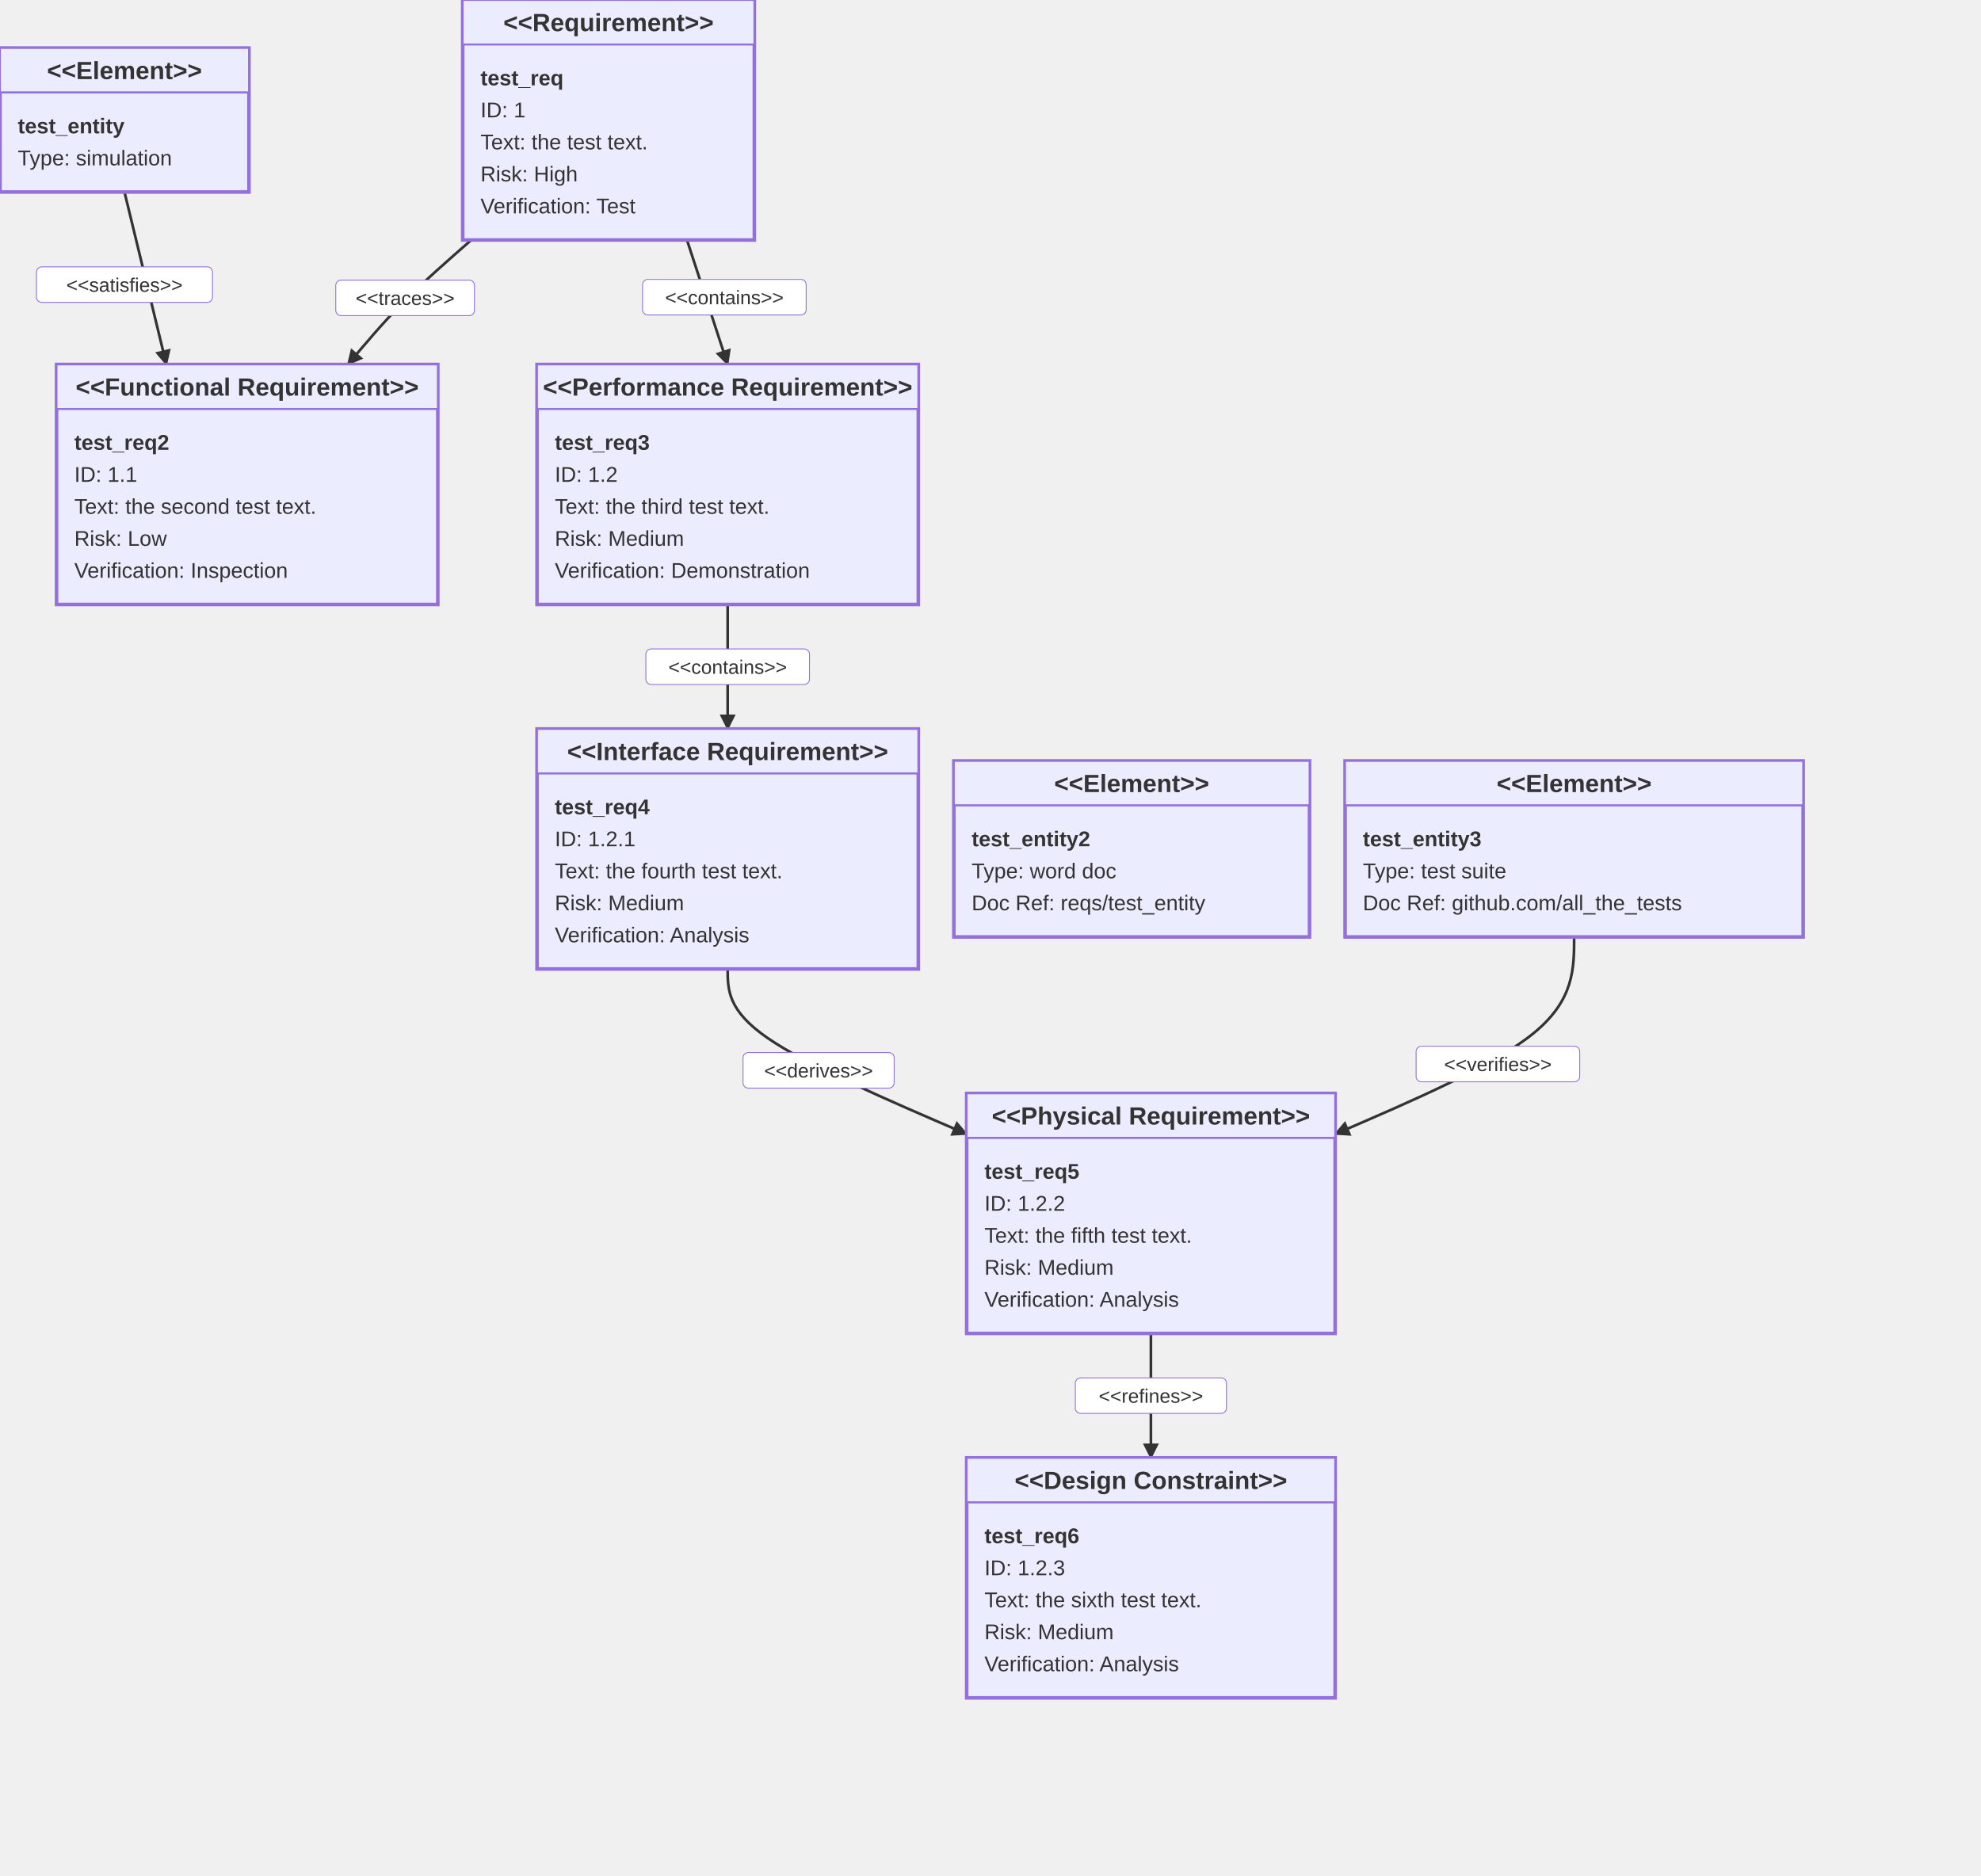
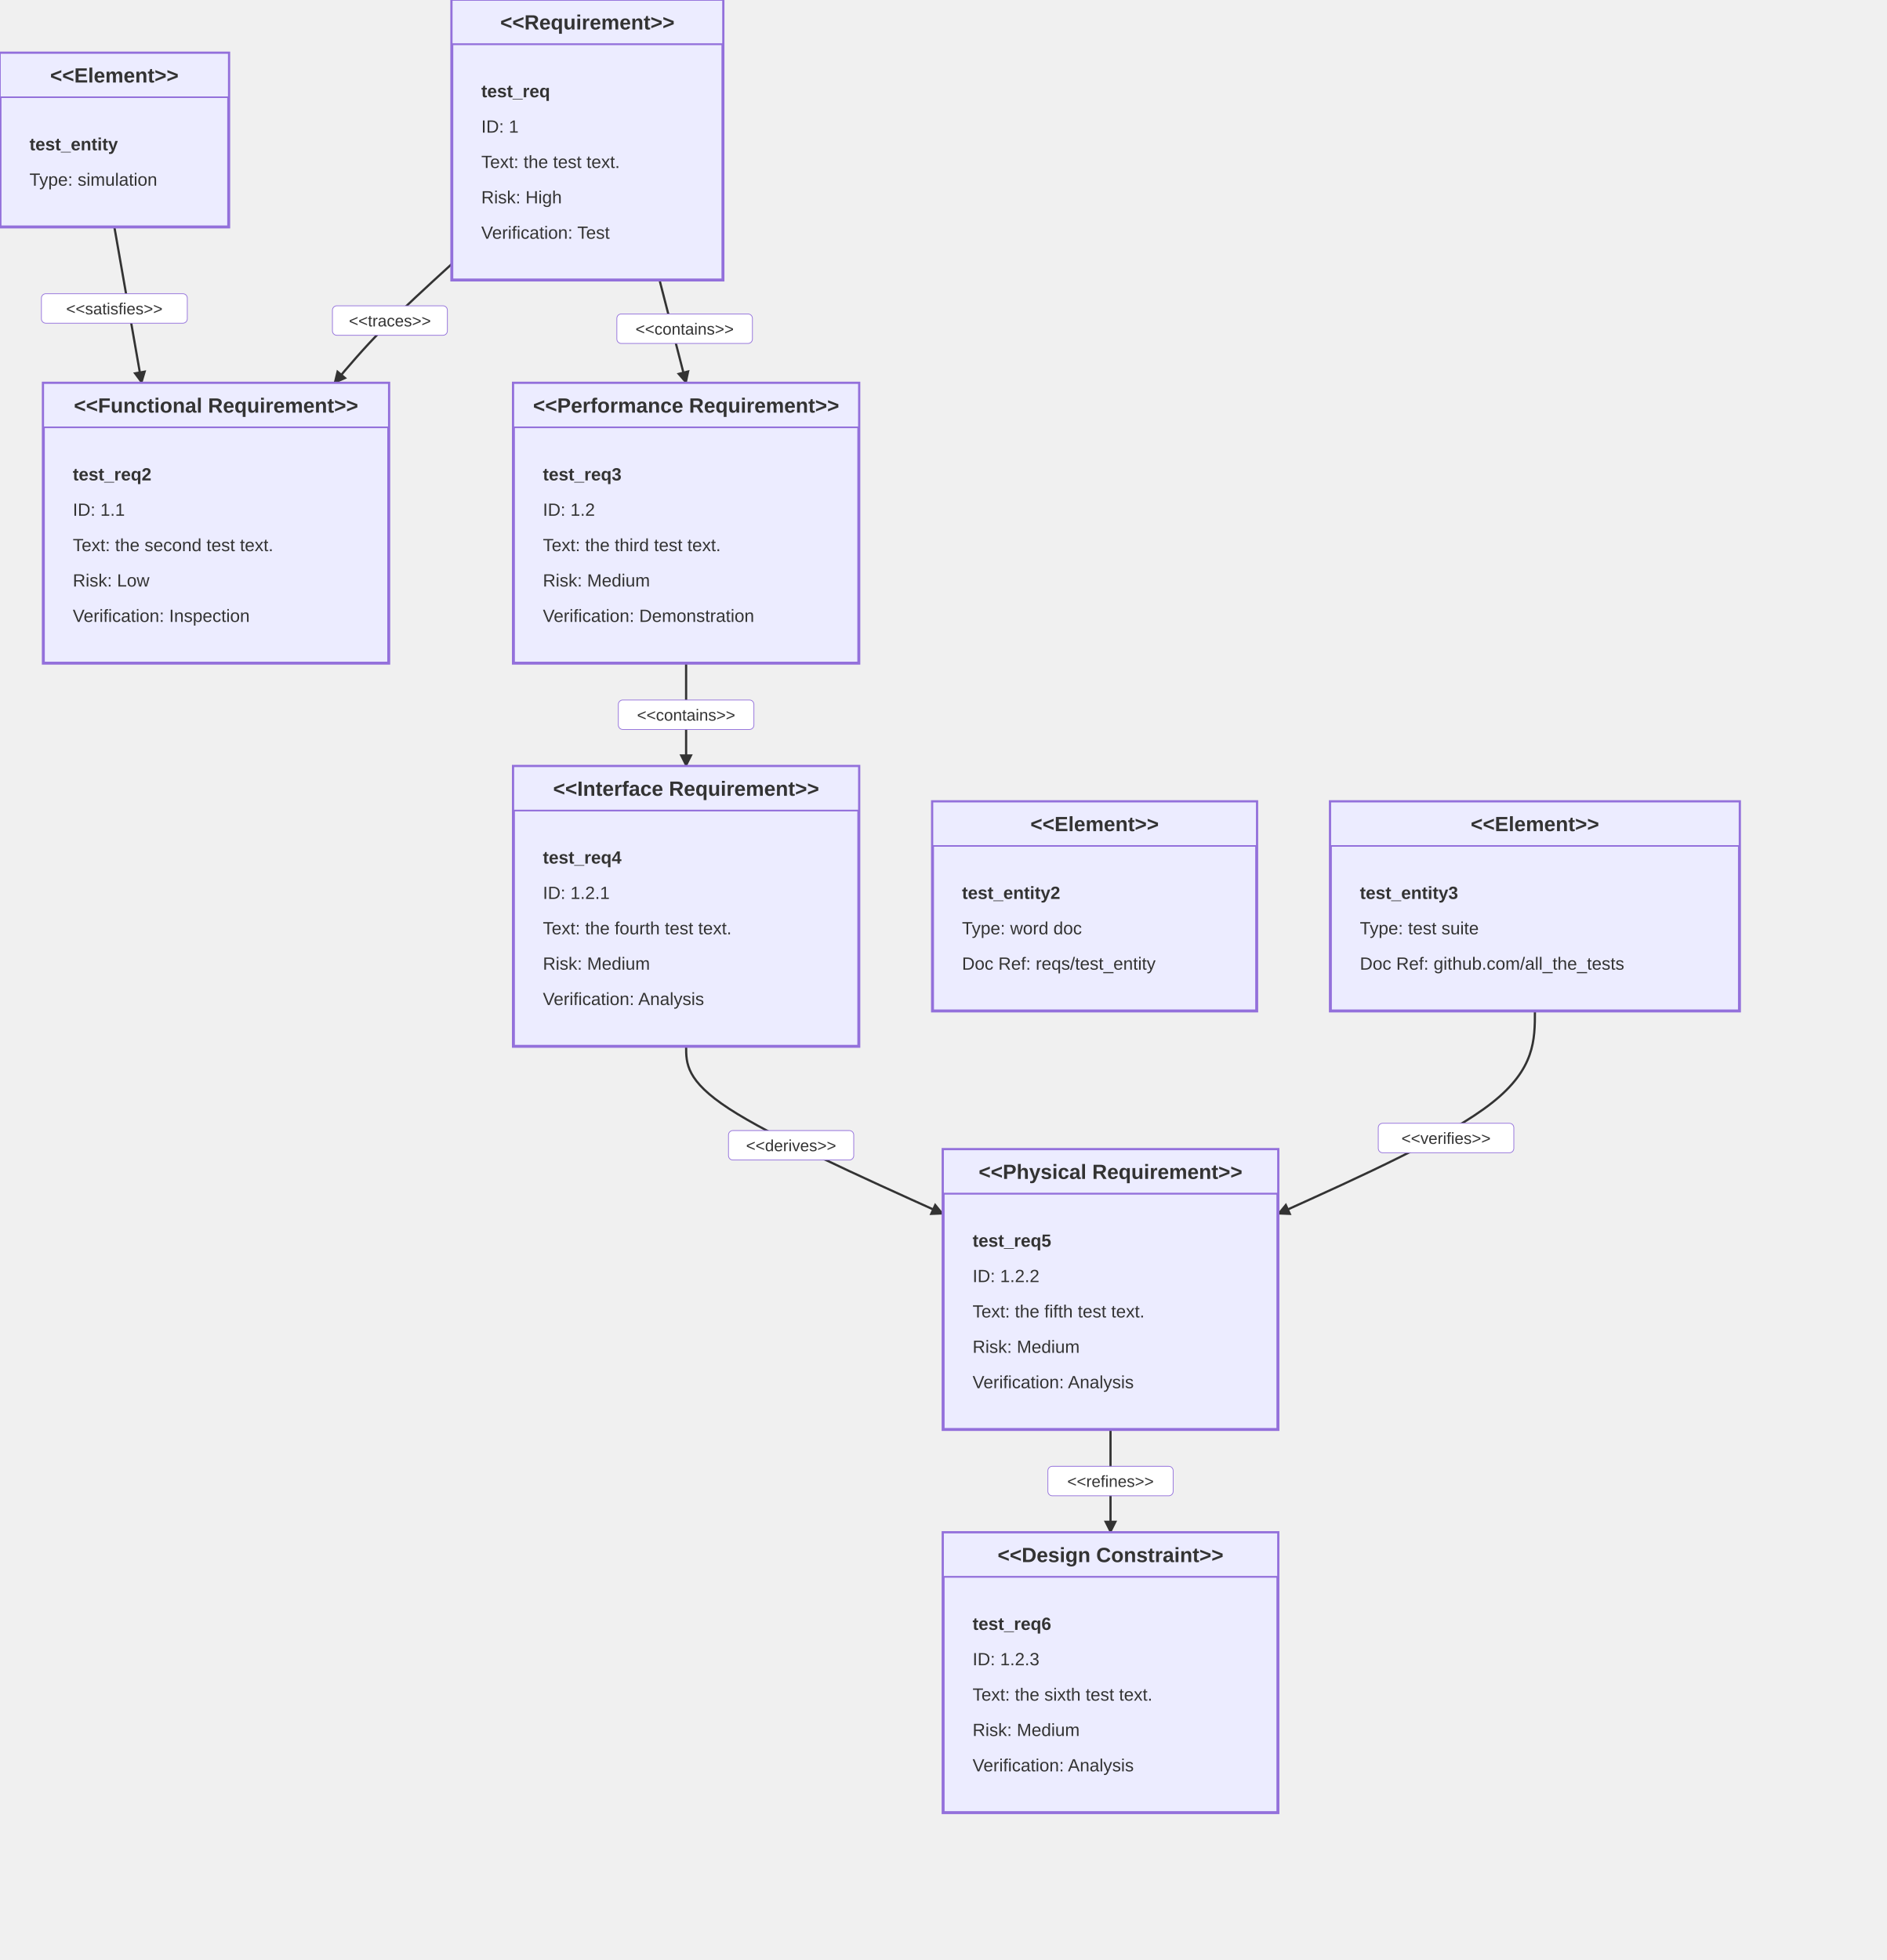
- <svg xmlns="http://www.w3.org/2000/svg" width="1114" height="1055" viewBox="0 0 1114 1055" class="mermaid">
+ <svg xmlns="http://www.w3.org/2000/svg" width="1280.4" height="1330" viewBox="0 0 1280.4 1330" class="mermaid">
  <style>

.mermaid {
  font-family: trebuchet ms, verdana, arial, sans-serif;
  font-size: 16px;
}

.node rect,
.node polygon,
.node circle,
.node ellipse,
.node path {
  fill: #ECECFF;
  stroke: #9370DB;
  stroke-width: 1px;
}

.node line {
  stroke: #9370DB;
  stroke-width: 1px;
}

.node .label {
  fill: #333333;
}

.node text {
  fill: #333333;
  font-family: trebuchet ms, verdana, arial, sans-serif;
  font-size: 16px;
}

.edge-path {
  fill: none;
  stroke: #333333;
  stroke-width: 1px;
}

.edge-label {
  fill: #333333;
  font-family: trebuchet ms, verdana, arial, sans-serif;
}

.edge-label-bg {
  fill: rgba(232, 232, 232, 0.8);
}

.subgraph {
  fill: #ffffde;
  stroke: #aaaa33;
  stroke-width: 1px;
}

.subgraph-title {
  fill: #333333;
  font-weight: bold;
}

.cluster rect {
  fill: #ffffde;
  stroke: #aaaa33;
  stroke-width: 1px;
  rx: 5px;
  ry: 5px;
}

.cluster-label {
  fill: #333333;
  font-family: trebuchet ms, verdana, arial, sans-serif;
  font-size: 16px;
  font-weight: bold;
}

marker path {
  fill: #333333;
  stroke: #333333;
}


.requirement-box {
  fill: #ECECFF;
  stroke: #9370DB;
}

.requirement-header {
  fill: #ECECFF;
  stroke: #9370DB;
}

.requirement-type {
  fill: #333333;
  font-weight: bold;
}

.requirement-name {
  fill: #333333;
}

.requirement-attr {
  fill: #333333;
}

.element-box {
  fill: #ECECFF;
  stroke: #9370DB;
}

.element-header {
  fill: #ECECFF;
  stroke: #9370DB;
}

.element-type {
  fill: #333333;
  font-weight: bold;
}

.element-name {
  fill: #333333;
}

.element-attr {
  fill: #333333;
}

.divider {
  stroke: #9370DB;
}

.relationship-line {
  fill: none;
  stroke: #333333;
  stroke-width: 1.5;
}

.relationship-label {
  fill: #333333;
}

.relationship-label-bg {
  fill: #ffffff;
  stroke: #9370DB;
  stroke-width: 0.5;
}

.marker {
  fill: #333333;
  stroke: none;
}

  </style>
  <defs>
    <marker id="requirement-arrow" viewBox="0 0 10 10" refX="9" refY="5" markerWidth="6" markerHeight="6" orient="auto">
      <path d="M0,0 L10,5 L0,10 z" class="marker" />
    </marker>
    <marker id="requirement-contains" viewBox="0 0 20 20" refX="18" refY="10" markerWidth="10" markerHeight="10" orient="auto">
      <path d="M0,10 L10,0 L20,10 L10,20 z" class="marker" />
    </marker>
  </defs>
  <g class="root">
    <g class="clusters">

    </g>
    <g class="edgePaths">

    </g>
    <g class="edgeLabels">

    </g>
    <g class="nodes">

    </g>
    <g class="relationship">
-       <path d="M 70.00 108.00 L 93.56 205.00" class="relationship-line" marker-end="url(#requirement-arrow)" />
-       <rect x="20.5" y="150.096" width="99" height="20" rx="3" ry="3" class="relationship-label-bg" />
-       <text x="70" y="164.096" class="relationship-label" font-size="11" text-anchor="middle">&lt;&lt;satisfies&gt;&gt;</text>
-     </g>
-     <g class="relationship">
-       <path d="M 265.02 135.00 C 251.68 146.67, 238.34 158.33, 226.78 170.00 C 215.21 181.67, 205.42 193.33, 195.63 205.00" class="relationship-line" marker-end="url(#requirement-arrow)" />
-       <rect x="188.814" y="157.539" width="78" height="20" rx="3" ry="3" class="relationship-label-bg" />
-       <text x="227.814" y="171.539" class="relationship-label" text-anchor="middle" font-size="11">&lt;&lt;traces&gt;&gt;</text>
-     </g>
-     <g class="relationship">
-       <path d="M 386.32 135.00 L 409.20 205.00" class="relationship-line" marker-end="url(#requirement-arrow)" />
-       <rect x="361.336" y="157.148" width="92" height="20" rx="3" ry="3" class="relationship-label-bg" />
-       <text x="407.336" y="171.148" class="relationship-label" text-anchor="middle" font-size="11">&lt;&lt;contains&gt;&gt;</text>
-     </g>
-     <g class="relationship">
-       <path d="M 409.20 340.00 C 409.20 351.67, 409.20 363.33, 409.20 375.00 C 409.20 386.67, 409.20 398.33, 409.20 410.00" class="relationship-line" marker-end="url(#requirement-arrow)" />
-       <rect x="363.2" y="365" width="92" height="20" rx="3" ry="3" class="relationship-label-bg" />
-       <text x="409.2" y="379" class="relationship-label" text-anchor="middle" font-size="11">&lt;&lt;contains&gt;&gt;</text>
-     </g>
-     <g class="relationship">
-       <path d="M 409.20 545.00 C 409.20 556.67, 409.20 568.33, 431.60 583.81 C 454.00 599.29, 498.80 618.59, 543.60 637.88" class="relationship-line" marker-end="url(#requirement-arrow)" />
-       <rect x="417.827" y="592.019" width="85" height="20" rx="3" ry="3" class="relationship-label-bg" />
-       <text x="460.327" y="606.019" class="relationship-label" font-size="11" text-anchor="middle">&lt;&lt;derives&gt;&gt;</text>
-     </g>
-     <g class="relationship">
-       <path d="M 647.20 750.00 C 647.20 761.67, 647.20 773.33, 647.20 785.00 C 647.20 796.67, 647.20 808.33, 647.20 820.00" class="relationship-line" marker-end="url(#requirement-arrow)" />
-       <rect x="604.7" y="775" width="85" height="20" rx="3" ry="3" class="relationship-label-bg" />
-       <text x="647.2" y="789" class="relationship-label" text-anchor="middle" font-size="11">&lt;&lt;refines&gt;&gt;</text>
-     </g>
-     <g class="relationship">
-       <path d="M 885.20 527.00 C 885.20 544.67, 885.20 562.33, 862.80 580.81 C 840.40 599.29, 795.60 618.59, 750.80 637.88" class="relationship-line" marker-end="url(#requirement-arrow)" />
-       <rect x="796.339" y="588.459" width="92" height="20" rx="3" ry="3" class="relationship-label-bg" />
-       <text x="842.339" y="602.459" class="relationship-label" font-size="11" text-anchor="middle">&lt;&lt;verifies&gt;&gt;</text>
+       <path d="M 77.60 154.00 L 96.18 260.00" class="relationship-line" marker-end="url(#requirement-arrow)" />
+       <rect x="28.1" y="199.312" width="99" height="20" rx="3" ry="3" class="relationship-label-bg" />
+       <text x="77.6" y="213.312" class="relationship-label" font-size="11" text-anchor="middle">&lt;&lt;satisfies&gt;&gt;</text>
+     </g>
+     <g class="relationship">
+       <path d="M 306.60 179.11 C 289.87 194.40, 273.13 209.70, 259.84 223.18 C 246.55 236.67, 236.69 248.33, 226.84 260.00" class="relationship-line" marker-end="url(#requirement-arrow)" />
+       <rect x="225.593" y="207.51" width="78" height="20" rx="3" ry="3" class="relationship-label-bg" />
+       <text x="264.593" y="221.51" class="relationship-label" font-size="11" text-anchor="middle">&lt;&lt;traces&gt;&gt;</text>
+     </g>
+     <g class="relationship">
+       <path d="M 447.56 190.00 L 465.60 260.00" class="relationship-line" marker-end="url(#requirement-arrow)" />
+       <rect x="418.598" y="213.056" width="92" height="20" rx="3" ry="3" class="relationship-label-bg" />
+       <text x="464.598" y="227.056" class="relationship-label" font-size="11" text-anchor="middle">&lt;&lt;contains&gt;&gt;</text>
+     </g>
+     <g class="relationship">
+       <path d="M 465.60 450.00 C 465.60 461.67, 465.60 473.33, 465.60 485.00 C 465.60 496.67, 465.60 508.33, 465.60 520.00" class="relationship-line" marker-end="url(#requirement-arrow)" />
+       <rect x="419.6" y="475" width="92" height="20" rx="3" ry="3" class="relationship-label-bg" />
+       <text x="465.6" y="489" class="relationship-label" font-size="11" text-anchor="middle">&lt;&lt;contains&gt;&gt;</text>
+     </g>
+     <g class="relationship">
+       <path d="M 465.60 710.00 C 465.60 721.67, 465.60 733.33, 494.67 752.29 C 523.73 771.24, 581.87 797.48, 640.00 823.72" class="relationship-line" marker-end="url(#requirement-arrow)" />
+       <rect x="494.35" y="767.161" width="85" height="20" rx="3" ry="3" class="relationship-label-bg" />
+       <text x="536.85" y="781.161" class="relationship-label" text-anchor="middle" font-size="11">&lt;&lt;derives&gt;&gt;</text>
+     </g>
+     <g class="relationship">
+       <path d="M 753.60 970.00 C 753.60 981.67, 753.60 993.33, 753.60 1005.00 C 753.60 1016.67, 753.60 1028.33, 753.60 1040.00" class="relationship-line" marker-end="url(#requirement-arrow)" />
+       <rect x="711.1" y="995" width="85" height="20" rx="3" ry="3" class="relationship-label-bg" />
+       <text x="753.6" y="1009" class="relationship-label" text-anchor="middle" font-size="11">&lt;&lt;refines&gt;&gt;</text>
+     </g>
+     <g class="relationship">
+       <path d="M 1041.60 686.00 C 1041.60 705.67, 1041.60 725.33, 1012.53 748.29 C 983.47 771.24, 925.33 797.48, 867.20 823.72" class="relationship-line" marker-end="url(#requirement-arrow)" />
+       <rect x="935.288" y="762.224" width="92" height="20" rx="3" ry="3" class="relationship-label-bg" />
+       <text x="981.288" y="776.224" class="relationship-label" text-anchor="middle" font-size="11">&lt;&lt;verifies&gt;&gt;</text>
+     </g>
+     <g class="requirement-node" id="test_req">
+       <rect x="306.6" y="0" width="184" height="190" rx="0" ry="0" class="requirement-box" fill="#ECECFF" stroke-width="2" stroke="#9370DB" />
+       <rect x="306.6" y="0" width="184" height="30" rx="0" ry="0" class="requirement-header" stroke="#9370DB" fill="#ECECFF" />
+       <line x1="306.6" y1="30" x2="490.6" y2="30" class="divider" stroke-width="1" stroke="#9370DB" />
+       <text x="398.6" y="20" class="requirement-type" text-anchor="middle" font-size="14">&lt;&lt;Requirement&gt;&gt;</text>
+       <text x="326.6" y="66" class="requirement-name" font-size="12" font-weight="bold" text-anchor="start">test_req</text>
+       <text x="326.6" y="90" class="requirement-attr" font-size="12" text-anchor="start">ID: 1</text>
+       <text x="326.6" y="114" class="requirement-attr" font-size="12" text-anchor="start">Text: the test text.</text>
+       <text x="326.6" y="138" class="requirement-attr" text-anchor="start" font-size="12">Risk: High</text>
+       <text x="326.6" y="162" class="requirement-attr" font-size="12" text-anchor="start">Verification: Test</text>
+     </g>
+     <g class="requirement-node" id="test_req4">
+       <rect x="348.4" y="520" width="234.4" height="190" rx="0" ry="0" class="requirement-box" fill="#ECECFF" stroke-width="2" stroke="#9370DB" />
+       <rect x="348.4" y="520" width="234.4" height="30" rx="0" ry="0" class="requirement-header" fill="#ECECFF" stroke="#9370DB" />
+       <line x1="348.4" y1="550" x2="582.8" y2="550" class="divider" stroke="#9370DB" stroke-width="1" />
+       <text x="465.6" y="540" class="requirement-type" font-size="14" text-anchor="middle">&lt;&lt;Interface Requirement&gt;&gt;</text>
+       <text x="368.4" y="586" class="requirement-name" font-weight="bold" text-anchor="start" font-size="12">test_req4</text>
+       <text x="368.4" y="610" class="requirement-attr" text-anchor="start" font-size="12">ID: 1.2.1</text>
+       <text x="368.4" y="634" class="requirement-attr" text-anchor="start" font-size="12">Text: the fourth test text.</text>
+       <text x="368.4" y="658" class="requirement-attr" font-size="12" text-anchor="start">Risk: Medium</text>
+       <text x="368.4" y="682" class="requirement-attr" font-size="12" text-anchor="start">Verification: Analysis</text>
+     </g>
+     <g class="requirement-node" id="test_req5">
+       <rect x="640" y="780" width="227.2" height="190" rx="0" ry="0" class="requirement-box" stroke="#9370DB" fill="#ECECFF" stroke-width="2" />
+       <rect x="640" y="780" width="227.2" height="30" rx="0" ry="0" class="requirement-header" stroke="#9370DB" fill="#ECECFF" />
+       <line x1="640" y1="810" x2="867.2" y2="810" class="divider" stroke-width="1" stroke="#9370DB" />
+       <text x="753.6" y="800" class="requirement-type" text-anchor="middle" font-size="14">&lt;&lt;Physical Requirement&gt;&gt;</text>
+       <text x="660" y="846" class="requirement-name" text-anchor="start" font-weight="bold" font-size="12">test_req5</text>
+       <text x="660" y="870" class="requirement-attr" font-size="12" text-anchor="start">ID: 1.2.2</text>
+       <text x="660" y="894" class="requirement-attr" font-size="12" text-anchor="start">Text: the fifth test text.</text>
+       <text x="660" y="918" class="requirement-attr" font-size="12" text-anchor="start">Risk: Medium</text>
+       <text x="660" y="942" class="requirement-attr" text-anchor="start" font-size="12">Verification: Analysis</text>
    </g>
    <g class="requirement-node" id="test_req6">
-       <rect x="543.6" y="820" width="207.2" height="135" rx="0" ry="0" class="requirement-box" stroke-width="2" />
-       <rect x="543.6" y="820" width="207.2" height="25" rx="0" ry="0" class="requirement-header" />
-       <line x1="543.6" y1="845" x2="750.8" y2="845" class="divider" stroke-width="1" />
-       <text x="647.2" y="837.5" class="requirement-type" text-anchor="middle" font-size="14">&lt;&lt;Design Constraint&gt;&gt;</text>
-       <text x="553.6" y="868" class="requirement-name" font-weight="bold" text-anchor="start" font-size="12">test_req6</text>
-       <text x="553.6" y="886" class="requirement-attr" font-size="12" text-anchor="start">ID: 1.2.3</text>
-       <text x="553.6" y="904" class="requirement-attr" text-anchor="start" font-size="12">Text: the sixth test text.</text>
-       <text x="553.6" y="922" class="requirement-attr" text-anchor="start" font-size="12">Risk: Medium</text>
-       <text x="553.6" y="940" class="requirement-attr" text-anchor="start" font-size="12">Verification: Analysis</text>
-     </g>
-     <g class="requirement-node" id="test_req5">
-       <rect x="543.6" y="615" width="207.2" height="135" rx="0" ry="0" class="requirement-box" stroke-width="2" />
-       <rect x="543.6" y="615" width="207.2" height="25" rx="0" ry="0" class="requirement-header" />
-       <line x1="543.6" y1="640" x2="750.8" y2="640" class="divider" stroke-width="1" />
-       <text x="647.2" y="632.5" class="requirement-type" font-size="14" text-anchor="middle">&lt;&lt;Physical Requirement&gt;&gt;</text>
-       <text x="553.6" y="663" class="requirement-name" font-size="12" font-weight="bold" text-anchor="start">test_req5</text>
-       <text x="553.6" y="681" class="requirement-attr" text-anchor="start" font-size="12">ID: 1.2.2</text>
-       <text x="553.6" y="699" class="requirement-attr" text-anchor="start" font-size="12">Text: the fifth test text.</text>
-       <text x="553.6" y="717" class="requirement-attr" text-anchor="start" font-size="12">Risk: Medium</text>
-       <text x="553.6" y="735" class="requirement-attr" font-size="12" text-anchor="start">Verification: Analysis</text>
+       <rect x="640" y="1040" width="227.2" height="190" rx="0" ry="0" class="requirement-box" stroke="#9370DB" stroke-width="2" fill="#ECECFF" />
+       <rect x="640" y="1040" width="227.2" height="30" rx="0" ry="0" class="requirement-header" fill="#ECECFF" stroke="#9370DB" />
+       <line x1="640" y1="1070" x2="867.2" y2="1070" class="divider" stroke="#9370DB" stroke-width="1" />
+       <text x="753.6" y="1060" class="requirement-type" font-size="14" text-anchor="middle">&lt;&lt;Design Constraint&gt;&gt;</text>
+       <text x="660" y="1106" class="requirement-name" font-size="12" font-weight="bold" text-anchor="start">test_req6</text>
+       <text x="660" y="1130" class="requirement-attr" text-anchor="start" font-size="12">ID: 1.2.3</text>
+       <text x="660" y="1154" class="requirement-attr" text-anchor="start" font-size="12">Text: the sixth test text.</text>
+       <text x="660" y="1178" class="requirement-attr" font-size="12" text-anchor="start">Risk: Medium</text>
+       <text x="660" y="1202" class="requirement-attr" font-size="12" text-anchor="start">Verification: Analysis</text>
    </g>
    <g class="requirement-node" id="test_req2">
-       <rect x="31.8" y="205" width="214.4" height="135" rx="0" ry="0" class="requirement-box" stroke-width="2" />
-       <rect x="31.8" y="205" width="214.4" height="25" rx="0" ry="0" class="requirement-header" />
-       <line x1="31.8" y1="230" x2="246.2" y2="230" class="divider" stroke-width="1" />
-       <text x="139" y="222.5" class="requirement-type" text-anchor="middle" font-size="14">&lt;&lt;Functional Requirement&gt;&gt;</text>
-       <text x="41.8" y="253" class="requirement-name" text-anchor="start" font-size="12" font-weight="bold">test_req2</text>
-       <text x="41.8" y="271" class="requirement-attr" text-anchor="start" font-size="12">ID: 1.1</text>
-       <text x="41.8" y="289" class="requirement-attr" text-anchor="start" font-size="12">Text: the second test text.</text>
-       <text x="41.8" y="307" class="requirement-attr" font-size="12" text-anchor="start">Risk: Low</text>
-       <text x="41.8" y="325" class="requirement-attr" text-anchor="start" font-size="12">Verification: Inspection</text>
+       <rect x="29.4" y="260" width="234.4" height="190" rx="0" ry="0" class="requirement-box" stroke-width="2" fill="#ECECFF" stroke="#9370DB" />
+       <rect x="29.4" y="260" width="234.4" height="30" rx="0" ry="0" class="requirement-header" stroke="#9370DB" fill="#ECECFF" />
+       <line x1="29.4" y1="290" x2="263.8" y2="290" class="divider" stroke="#9370DB" stroke-width="1" />
+       <text x="146.6" y="280" class="requirement-type" font-size="14" text-anchor="middle">&lt;&lt;Functional Requirement&gt;&gt;</text>
+       <text x="49.4" y="326" class="requirement-name" font-weight="bold" text-anchor="start" font-size="12">test_req2</text>
+       <text x="49.4" y="350" class="requirement-attr" font-size="12" text-anchor="start">ID: 1.1</text>
+       <text x="49.4" y="374" class="requirement-attr" font-size="12" text-anchor="start">Text: the second test text.</text>
+       <text x="49.4" y="398" class="requirement-attr" text-anchor="start" font-size="12">Risk: Low</text>
+       <text x="49.4" y="422" class="requirement-attr" text-anchor="start" font-size="12">Verification: Inspection</text>
    </g>
    <g class="requirement-node" id="test_req3">
-       <rect x="302" y="205" width="214.4" height="135" rx="0" ry="0" class="requirement-box" stroke-width="2" />
-       <rect x="302" y="205" width="214.4" height="25" rx="0" ry="0" class="requirement-header" />
-       <line x1="302" y1="230" x2="516.4" y2="230" class="divider" stroke-width="1" />
-       <text x="409.2" y="222.5" class="requirement-type" text-anchor="middle" font-size="14">&lt;&lt;Performance Requirement&gt;&gt;</text>
-       <text x="312" y="253" class="requirement-name" font-size="12" font-weight="bold" text-anchor="start">test_req3</text>
-       <text x="312" y="271" class="requirement-attr" font-size="12" text-anchor="start">ID: 1.2</text>
-       <text x="312" y="289" class="requirement-attr" text-anchor="start" font-size="12">Text: the third test text.</text>
-       <text x="312" y="307" class="requirement-attr" font-size="12" text-anchor="start">Risk: Medium</text>
-       <text x="312" y="325" class="requirement-attr" text-anchor="start" font-size="12">Verification: Demonstration</text>
-     </g>
-     <g class="requirement-node" id="test_req">
-       <rect x="260.2" y="0" width="164" height="135" rx="0" ry="0" class="requirement-box" stroke-width="2" />
-       <rect x="260.2" y="0" width="164" height="25" rx="0" ry="0" class="requirement-header" />
-       <line x1="260.2" y1="25" x2="424.2" y2="25" class="divider" stroke-width="1" />
-       <text x="342.2" y="17.5" class="requirement-type" text-anchor="middle" font-size="14">&lt;&lt;Requirement&gt;&gt;</text>
-       <text x="270.2" y="48" class="requirement-name" text-anchor="start" font-size="12" font-weight="bold">test_req</text>
-       <text x="270.2" y="66" class="requirement-attr" text-anchor="start" font-size="12">ID: 1</text>
-       <text x="270.2" y="84" class="requirement-attr" text-anchor="start" font-size="12">Text: the test text.</text>
-       <text x="270.2" y="102" class="requirement-attr" font-size="12" text-anchor="start">Risk: High</text>
-       <text x="270.2" y="120" class="requirement-attr" text-anchor="start" font-size="12">Verification: Test</text>
-     </g>
-     <g class="requirement-node" id="test_req4">
-       <rect x="302" y="410" width="214.4" height="135" rx="0" ry="0" class="requirement-box" stroke-width="2" />
-       <rect x="302" y="410" width="214.4" height="25" rx="0" ry="0" class="requirement-header" />
-       <line x1="302" y1="435" x2="516.4" y2="435" class="divider" stroke-width="1" />
-       <text x="409.2" y="427.5" class="requirement-type" text-anchor="middle" font-size="14">&lt;&lt;Interface Requirement&gt;&gt;</text>
-       <text x="312" y="458" class="requirement-name" font-size="12" font-weight="bold" text-anchor="start">test_req4</text>
-       <text x="312" y="476" class="requirement-attr" font-size="12" text-anchor="start">ID: 1.2.1</text>
-       <text x="312" y="494" class="requirement-attr" text-anchor="start" font-size="12">Text: the fourth test text.</text>
-       <text x="312" y="512" class="requirement-attr" font-size="12" text-anchor="start">Risk: Medium</text>
-       <text x="312" y="530" class="requirement-attr" text-anchor="start" font-size="12">Verification: Analysis</text>
+       <rect x="348.4" y="260" width="234.4" height="190" rx="0" ry="0" class="requirement-box" fill="#ECECFF" stroke-width="2" stroke="#9370DB" />
+       <rect x="348.4" y="260" width="234.4" height="30" rx="0" ry="0" class="requirement-header" stroke="#9370DB" fill="#ECECFF" />
+       <line x1="348.4" y1="290" x2="582.8" y2="290" class="divider" stroke-width="1" stroke="#9370DB" />
+       <text x="465.6" y="280" class="requirement-type" font-size="14" text-anchor="middle">&lt;&lt;Performance Requirement&gt;&gt;</text>
+       <text x="368.4" y="326" class="requirement-name" font-weight="bold" font-size="12" text-anchor="start">test_req3</text>
+       <text x="368.4" y="350" class="requirement-attr" font-size="12" text-anchor="start">ID: 1.2</text>
+       <text x="368.4" y="374" class="requirement-attr" text-anchor="start" font-size="12">Text: the third test text.</text>
+       <text x="368.4" y="398" class="requirement-attr" font-size="12" text-anchor="start">Risk: Medium</text>
+       <text x="368.4" y="422" class="requirement-attr" font-size="12" text-anchor="start">Verification: Demonstration</text>
+     </g>
+     <g class="element-node" id="test_entity">
+       <rect x="0" y="36" width="155.2" height="118" rx="0" ry="0" class="element-box" stroke-width="2" fill="#ECECFF" stroke="#9370DB" />
+       <rect x="0" y="36" width="155.2" height="30" rx="0" ry="0" class="element-header" stroke="#9370DB" fill="#ECECFF" />
+       <line x1="0" y1="66" x2="155.2" y2="66" class="divider" stroke="#9370DB" stroke-width="1" />
+       <text x="77.6" y="56" class="element-type" text-anchor="middle" font-size="14">&lt;&lt;Element&gt;&gt;</text>
+       <text x="20" y="102" class="element-name" text-anchor="start" font-size="12" font-weight="bold">test_entity</text>
+       <text x="20" y="126" class="element-attr" text-anchor="start" font-size="12">Type: simulation</text>
+     </g>
+     <g class="element-node" id="test_entity2">
+       <rect x="632.8" y="544" width="220" height="142" rx="0" ry="0" class="element-box" fill="#ECECFF" stroke-width="2" stroke="#9370DB" />
+       <rect x="632.8" y="544" width="220" height="30" rx="0" ry="0" class="element-header" stroke="#9370DB" fill="#ECECFF" />
+       <line x1="632.8" y1="574" x2="852.8" y2="574" class="divider" stroke="#9370DB" stroke-width="1" />
+       <text x="742.8" y="564" class="element-type" font-size="14" text-anchor="middle">&lt;&lt;Element&gt;&gt;</text>
+       <text x="652.8" y="610" class="element-name" font-weight="bold" text-anchor="start" font-size="12">test_entity2</text>
+       <text x="652.8" y="634" class="element-attr" font-size="12" text-anchor="start">Type: word doc</text>
+       <text x="652.8" y="658" class="element-attr" font-size="12" text-anchor="start">Doc Ref: reqs/test_entity</text>
    </g>
    <g class="element-node" id="test_entity3">
-       <rect x="756.4" y="428" width="257.6" height="99" rx="0" ry="0" class="element-box" stroke-width="2" />
-       <rect x="756.4" y="428" width="257.6" height="25" rx="0" ry="0" class="element-header" />
-       <line x1="756.4" y1="453" x2="1014" y2="453" class="divider" stroke-width="1" />
-       <text x="885.2" y="445.5" class="element-type" text-anchor="middle" font-size="14">&lt;&lt;Element&gt;&gt;</text>
-       <text x="766.4" y="476" class="element-name" font-weight="bold" font-size="12" text-anchor="start">test_entity3</text>
-       <text x="766.4" y="494" class="element-attr" text-anchor="start" font-size="12">Type: test suite</text>
-       <text x="766.4" y="512" class="element-attr" font-size="12" text-anchor="start">Doc Ref: github.com/all_the_tests</text>
-     </g>
-     <g class="element-node" id="test_entity2">
-       <rect x="536.4" y="428" width="200" height="99" rx="0" ry="0" class="element-box" stroke-width="2" />
-       <rect x="536.4" y="428" width="200" height="25" rx="0" ry="0" class="element-header" />
-       <line x1="536.4" y1="453" x2="736.4" y2="453" class="divider" stroke-width="1" />
-       <text x="636.4" y="445.5" class="element-type" text-anchor="middle" font-size="14">&lt;&lt;Element&gt;&gt;</text>
-       <text x="546.4" y="476" class="element-name" font-size="12" font-weight="bold" text-anchor="start">test_entity2</text>
-       <text x="546.4" y="494" class="element-attr" text-anchor="start" font-size="12">Type: word doc</text>
-       <text x="546.4" y="512" class="element-attr" text-anchor="start" font-size="12">Doc Ref: reqs/test_entity</text>
-     </g>
-     <g class="element-node" id="test_entity">
-       <rect x="0" y="27" width="140" height="81" rx="0" ry="0" class="element-box" stroke-width="2" />
-       <rect x="0" y="27" width="140" height="25" rx="0" ry="0" class="element-header" />
-       <line x1="0" y1="52" x2="140" y2="52" class="divider" stroke-width="1" />
-       <text x="70" y="44.5" class="element-type" text-anchor="middle" font-size="14">&lt;&lt;Element&gt;&gt;</text>
-       <text x="10" y="75" class="element-name" font-size="12" font-weight="bold" text-anchor="start">test_entity</text>
-       <text x="10" y="93" class="element-attr" text-anchor="start" font-size="12">Type: simulation</text>
+       <rect x="902.8" y="544" width="277.6" height="142" rx="0" ry="0" class="element-box" fill="#ECECFF" stroke-width="2" stroke="#9370DB" />
+       <rect x="902.8" y="544" width="277.6" height="30" rx="0" ry="0" class="element-header" fill="#ECECFF" stroke="#9370DB" />
+       <line x1="902.8" y1="574" x2="1180.4" y2="574" class="divider" stroke-width="1" stroke="#9370DB" />
+       <text x="1041.6" y="564" class="element-type" text-anchor="middle" font-size="14">&lt;&lt;Element&gt;&gt;</text>
+       <text x="922.8" y="610" class="element-name" text-anchor="start" font-size="12" font-weight="bold">test_entity3</text>
+       <text x="922.8" y="634" class="element-attr" font-size="12" text-anchor="start">Type: test suite</text>
+       <text x="922.8" y="658" class="element-attr" font-size="12" text-anchor="start">Doc Ref: github.com/all_the_tests</text>
    </g>
  </g>
</svg>
